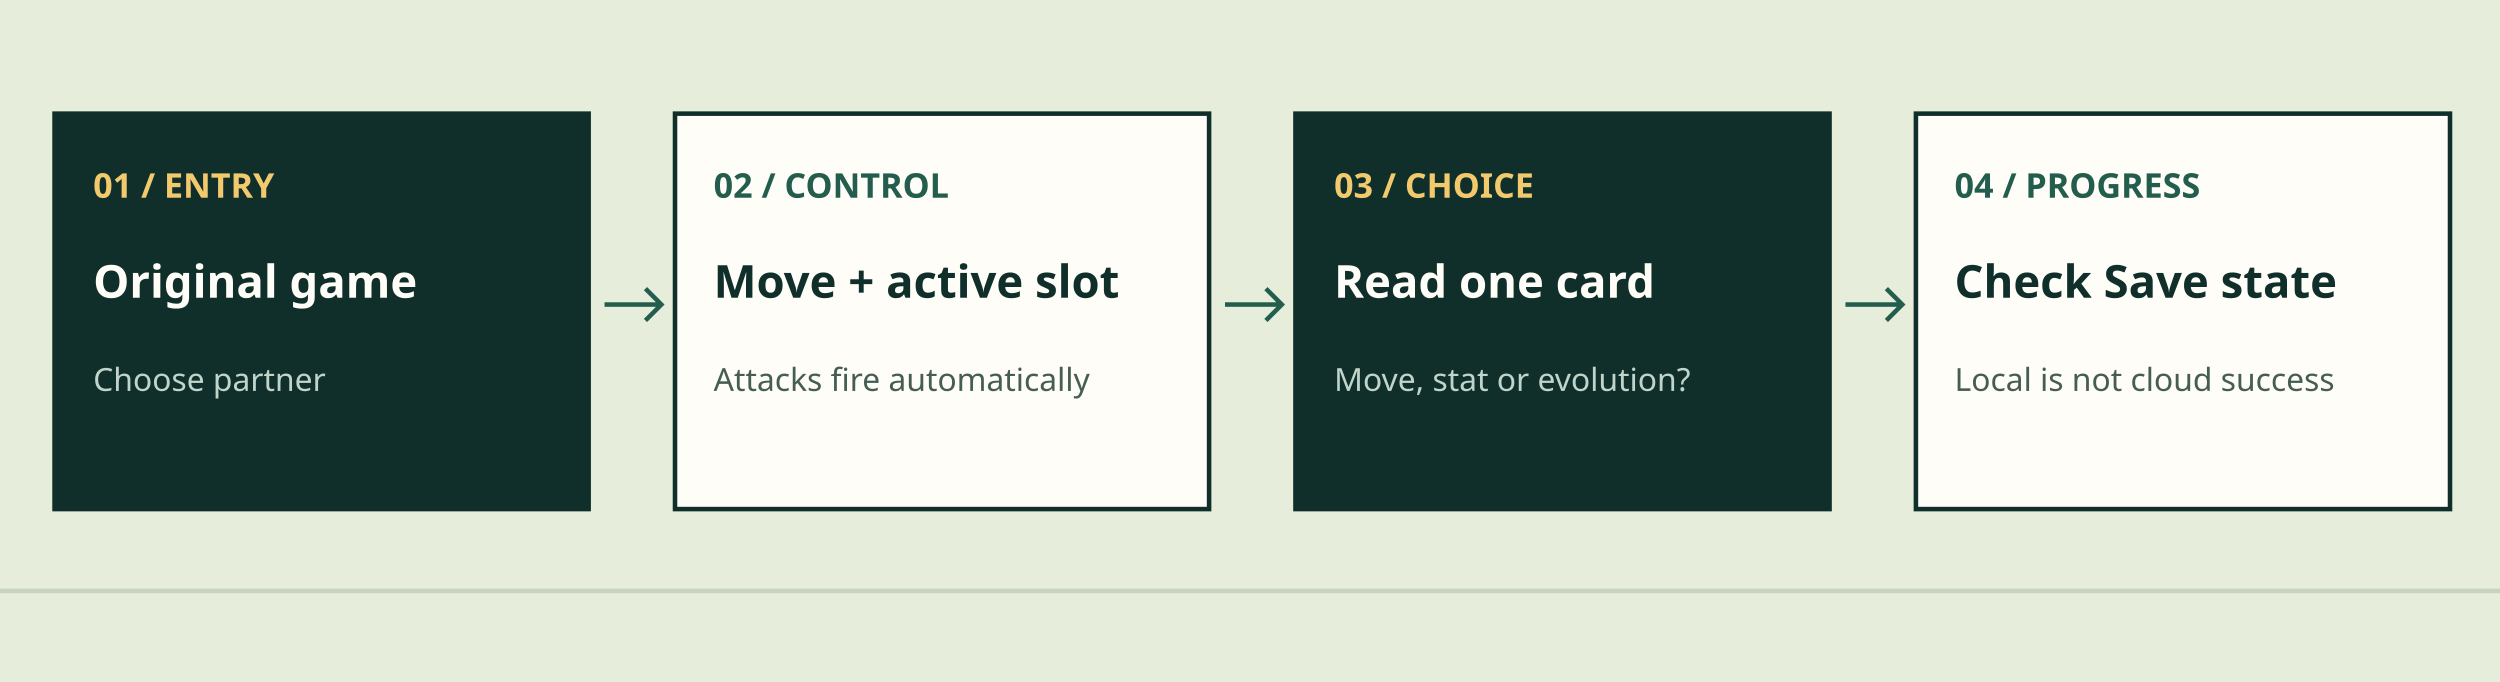
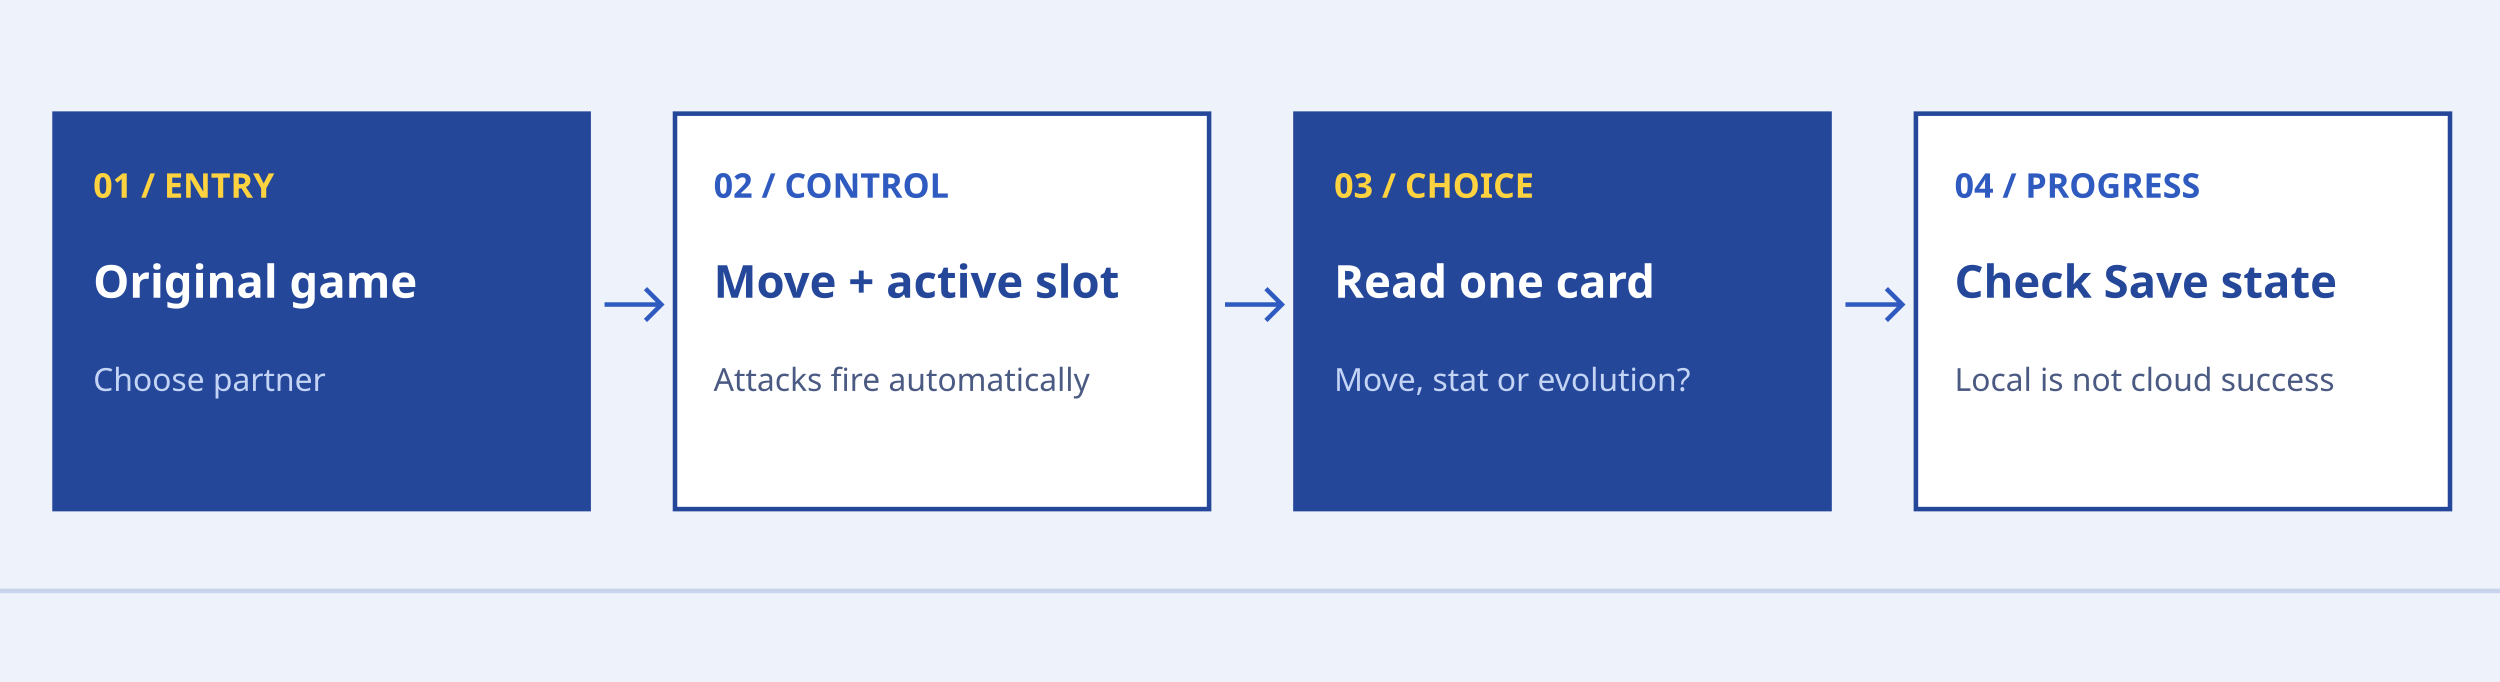
<svg xmlns="http://www.w3.org/2000/svg" width="1100" height="300" viewBox="0 0 1100 300">
-   <rect width="1100" height="300" fill="#e7eddb" />
-   <path d="M0 260H1100" stroke="#c8d3bf" stroke-width="2" />
-   <rect x="24" y="50" width="235" height="174" fill="#102f2b" stroke="#102f2b" stroke-width="2" />
-   <text x="41" y="87" fill="#f2c96d" font-family="sans-serif" font-size="15" font-weight="700">01 / ENTRY</text>
-   <text x="41" y="131" fill="#fffdf7" font-family="sans-serif" font-size="20" font-weight="700">Original game</text>
-   <text x="41" y="172" fill="#c0d4c9" font-family="sans-serif" font-size="14">Choose partner</text>
-   <path d="M266 134h25m-7-7 7 7-7 7" fill="none" stroke="#235d4d" stroke-width="2" />
-   <rect x="297" y="50" width="235" height="174" fill="#fffdf7" stroke="#102f2b" stroke-width="2" />
-   <text x="314" y="87" fill="#235d4d" font-family="sans-serif" font-size="15" font-weight="700">02 / CONTROL</text>
-   <text x="314" y="131" fill="#102f2b" font-family="sans-serif" font-size="20" font-weight="700">Move + active slot</text>
-   <text x="314" y="172" fill="#465d54" font-family="sans-serif" font-size="14">Attacks fire automatically</text>
-   <path d="M539 134h25m-7-7 7 7-7 7" fill="none" stroke="#235d4d" stroke-width="2" />
-   <rect x="570" y="50" width="235" height="174" fill="#102f2b" stroke="#102f2b" stroke-width="2" />
-   <text x="587" y="87" fill="#f2c96d" font-family="sans-serif" font-size="15" font-weight="700">03 / CHOICE</text>
-   <text x="587" y="131" fill="#fffdf7" font-family="sans-serif" font-size="20" font-weight="700">Read one card</text>
-   <text x="587" y="172" fill="#c0d4c9" font-family="sans-serif" font-size="14">Move, stat or evolution?</text>
-   <path d="M812 134h25m-7-7 7 7-7 7" fill="none" stroke="#235d4d" stroke-width="2" />
-   <rect x="843" y="50" width="235" height="174" fill="#fffdf7" stroke="#102f2b" stroke-width="2" />
-   <text x="860" y="87" fill="#235d4d" font-family="sans-serif" font-size="15" font-weight="700">04 / PROGRESS</text>
-   <text x="860" y="131" fill="#102f2b" font-family="sans-serif" font-size="20" font-weight="700">Check Save state</text>
-   <text x="860" y="172" fill="#465d54" font-family="sans-serif" font-size="14">Local is not cloud success</text>
+   <rect width="1100" height="300" fill="#eef2fb" />
+   <path d="M0 260H1100" stroke="#c9d3ee" stroke-width="2" />
+   <rect x="24" y="50" width="235" height="174" fill="#24479a" stroke="#24479a" stroke-width="2" />
+   <text x="41" y="87" fill="#ffd23f" font-family="sans-serif" font-size="15" font-weight="700">01 / ENTRY</text>
+   <text x="41" y="131" fill="#ffffff" font-family="sans-serif" font-size="20" font-weight="700">Original game</text>
+   <text x="41" y="172" fill="#c4d4f5" font-family="sans-serif" font-size="14">Choose partner</text>
+   <path d="M266 134h25m-7-7 7 7-7 7" fill="none" stroke="#2f5bc0" stroke-width="2" />
+   <rect x="297" y="50" width="235" height="174" fill="#ffffff" stroke="#24479a" stroke-width="2" />
+   <text x="314" y="87" fill="#2f5bc0" font-family="sans-serif" font-size="15" font-weight="700">02 / CONTROL</text>
+   <text x="314" y="131" fill="#24479a" font-family="sans-serif" font-size="20" font-weight="700">Move + active slot</text>
+   <text x="314" y="172" fill="#4b5a82" font-family="sans-serif" font-size="14">Attacks fire automatically</text>
+   <path d="M539 134h25m-7-7 7 7-7 7" fill="none" stroke="#2f5bc0" stroke-width="2" />
+   <rect x="570" y="50" width="235" height="174" fill="#24479a" stroke="#24479a" stroke-width="2" />
+   <text x="587" y="87" fill="#ffd23f" font-family="sans-serif" font-size="15" font-weight="700">03 / CHOICE</text>
+   <text x="587" y="131" fill="#ffffff" font-family="sans-serif" font-size="20" font-weight="700">Read one card</text>
+   <text x="587" y="172" fill="#c4d4f5" font-family="sans-serif" font-size="14">Move, stat or evolution?</text>
+   <path d="M812 134h25m-7-7 7 7-7 7" fill="none" stroke="#2f5bc0" stroke-width="2" />
+   <rect x="843" y="50" width="235" height="174" fill="#ffffff" stroke="#24479a" stroke-width="2" />
+   <text x="860" y="87" fill="#2f5bc0" font-family="sans-serif" font-size="15" font-weight="700">04 / PROGRESS</text>
+   <text x="860" y="131" fill="#24479a" font-family="sans-serif" font-size="20" font-weight="700">Check Save state</text>
+   <text x="860" y="172" fill="#4b5a82" font-family="sans-serif" font-size="14">Local is not cloud success</text>
</svg>
